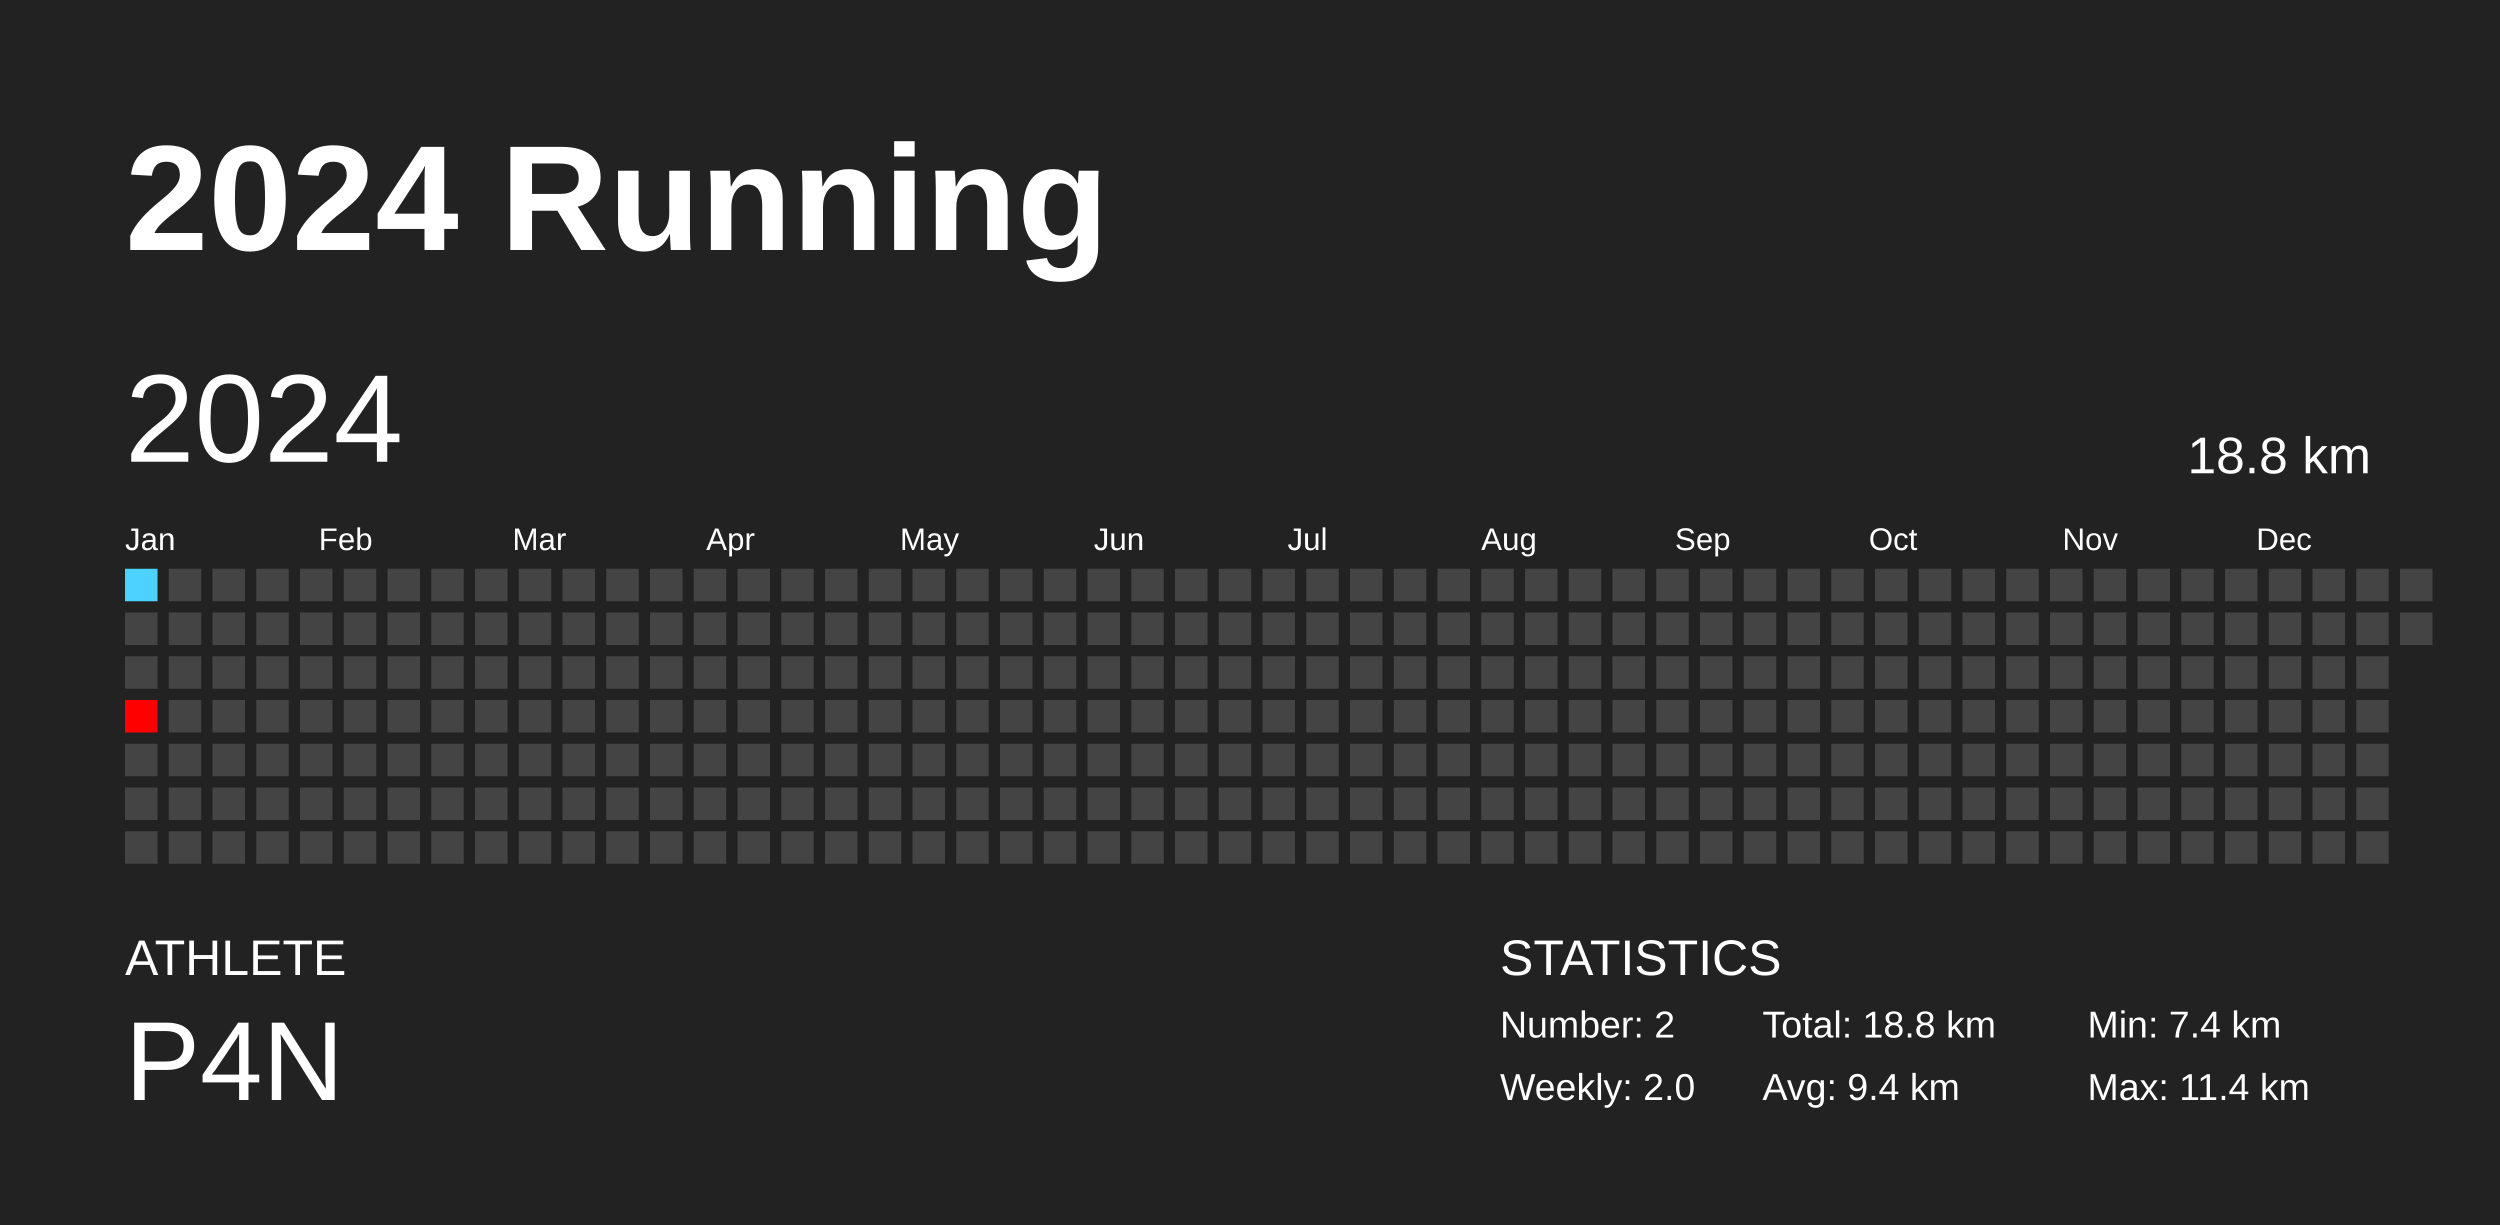
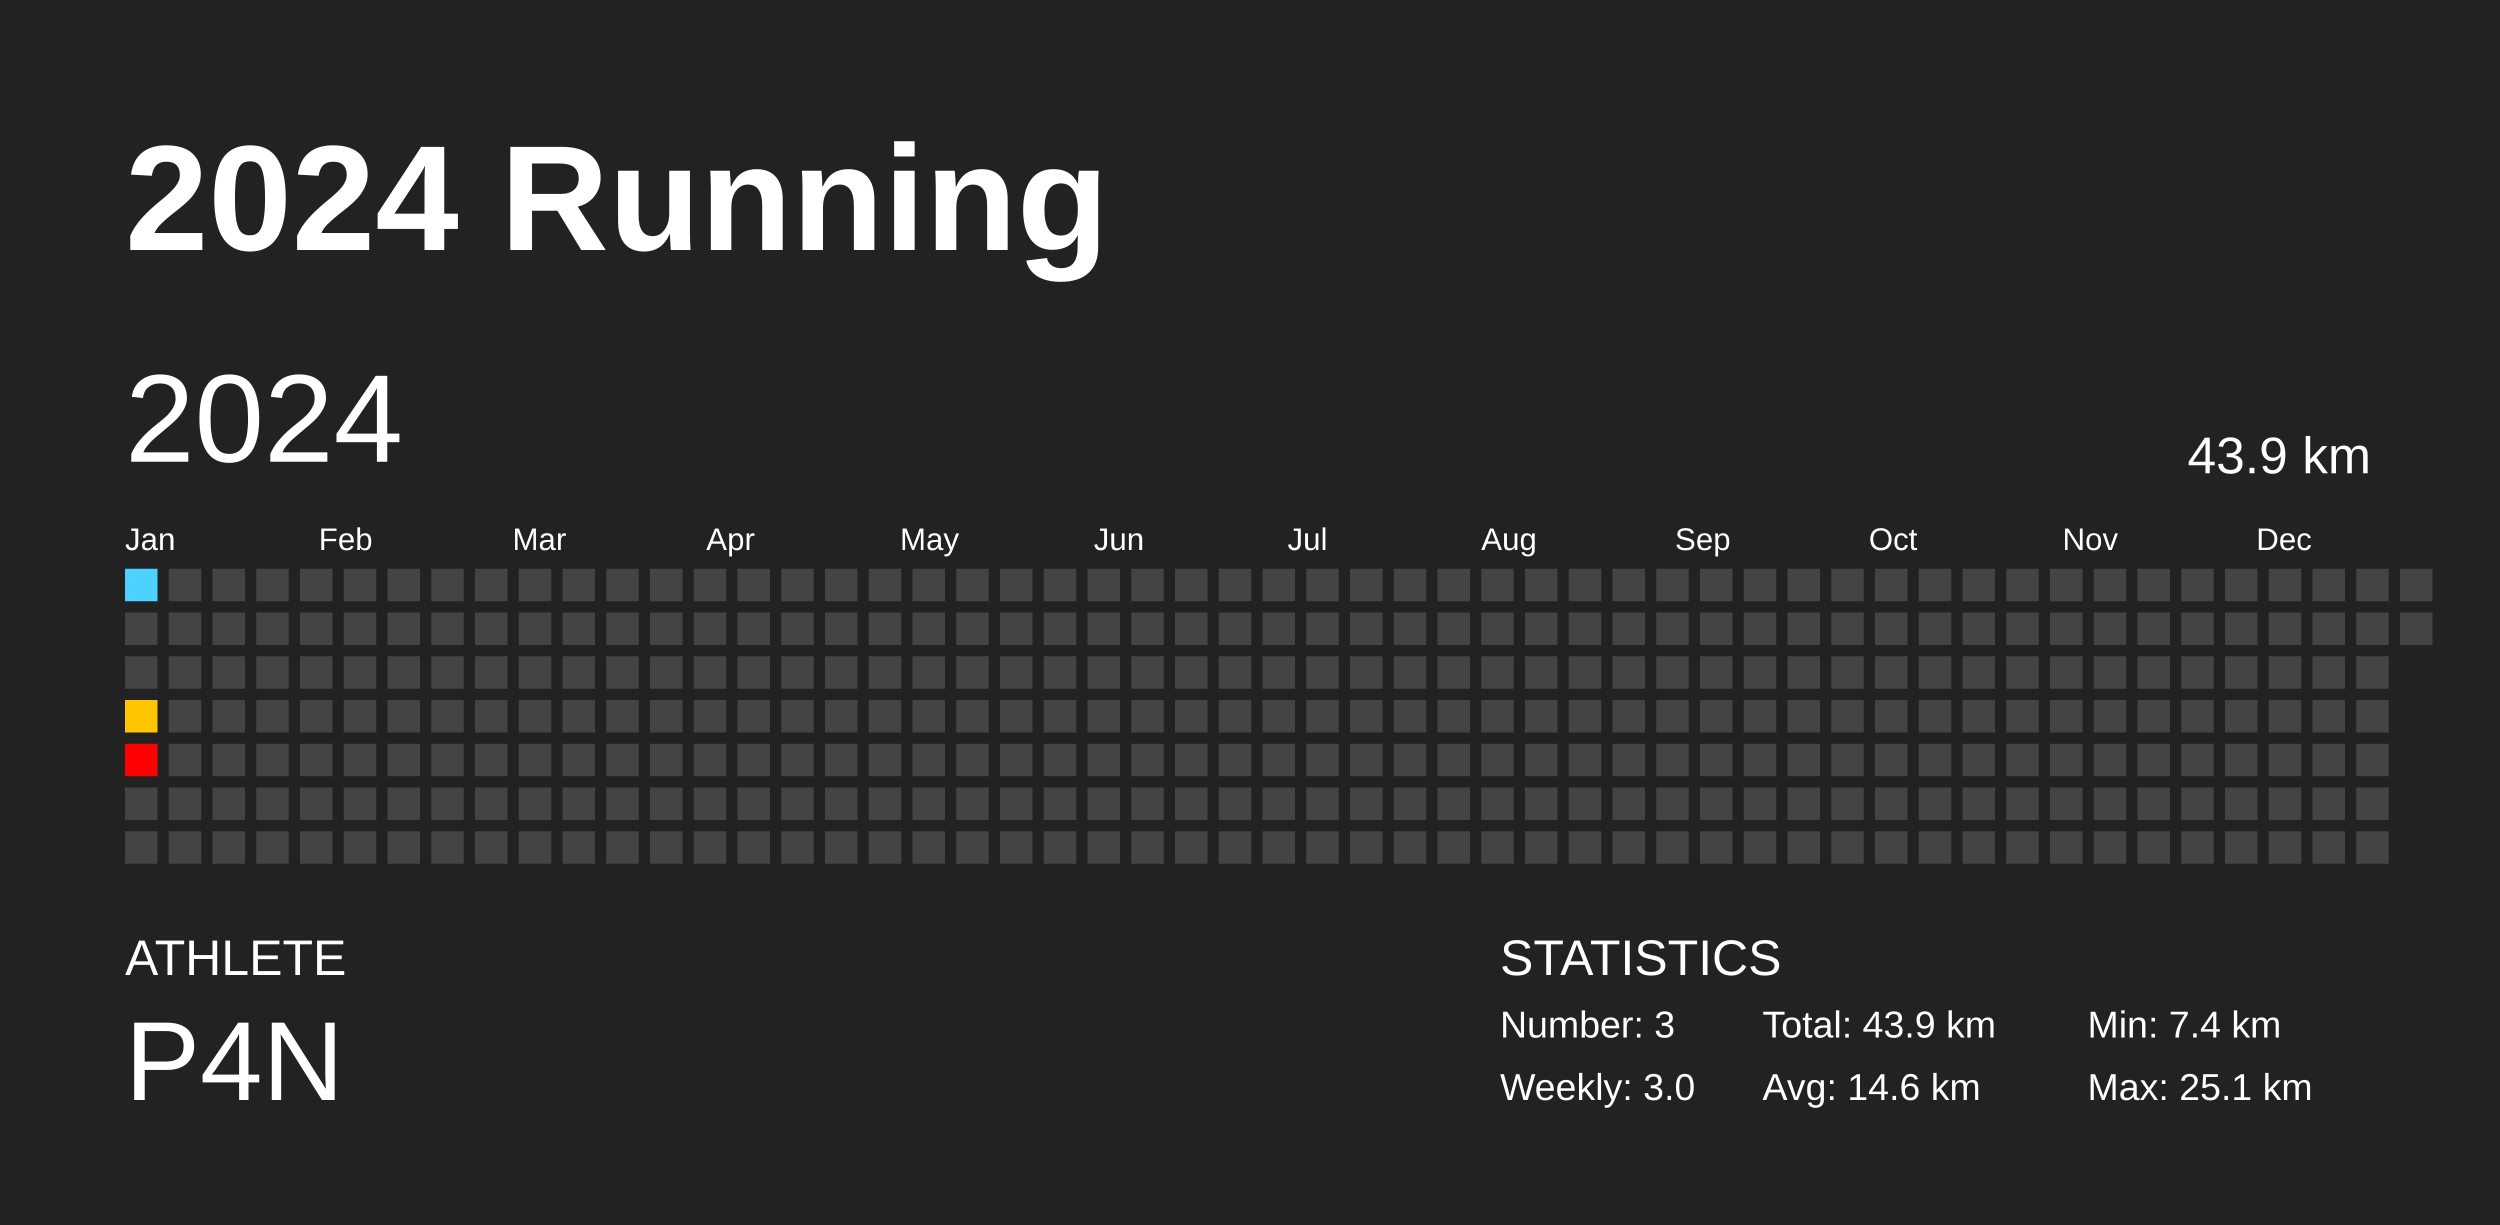
<svg xmlns="http://www.w3.org/2000/svg" baseProfile="full" height="98mm" version="1.1" viewBox="0,0,200,98" width="200mm">
  <defs />
  <rect fill="#222222" height="98" width="200" x="0" y="0" />
  <text fill="#FFFFFF" style="font-size:12px; font-family:Arial; font-weight:bold;" x="10" y="20">2024 Running</text>
  <text fill="#FFFFFF" style="font-size:4px; font-family:Arial" x="10" y="78">ATHLETE</text>
  <text fill="#FFFFFF" style="font-size:9px; font-family:Arial" x="10" y="88">P4N</text>
  <text fill="#FFFFFF" style="font-size:4px; font-family:Arial" x="120" y="78">STATISTICS</text>
-   <text fill="#FFFFFF" style="font-size:3px; font-family:Arial" x="120" y="83">Number: 2</text>
-   <text fill="#FFFFFF" style="font-size:3px; font-family:Arial" x="120" y="88">Weekly: 2.0</text>
-   <text fill="#FFFFFF" style="font-size:3px; font-family:Arial" x="141" y="83">Total: 18.8 km</text>
-   <text fill="#FFFFFF" style="font-size:3px; font-family:Arial" x="141" y="88">Avg: 9.4 km</text>
+   <text fill="#FFFFFF" style="font-size:3px; font-family:Arial" x="120" y="83">Number: 3</text>
+   <text fill="#FFFFFF" style="font-size:3px; font-family:Arial" x="120" y="88">Weekly: 3.0</text>
+   <text fill="#FFFFFF" style="font-size:3px; font-family:Arial" x="141" y="83">Total: 43.9 km</text>
+   <text fill="#FFFFFF" style="font-size:3px; font-family:Arial" x="141" y="88">Avg: 14.6 km</text>
  <text fill="#FFFFFF" style="font-size:3px; font-family:Arial" x="167" y="83">Min: 7.4 km</text>
-   <text fill="#FFFFFF" style="font-size:3px; font-family:Arial" x="167" y="88">Max: 11.4 km</text>
+   <text fill="#FFFFFF" style="font-size:3px; font-family:Arial" x="167" y="88">Max: 25.1 km</text>
  <text dominant-baseline="hanging" fill="#FFFFFF" style="font-size:10.0px; font-family:Arial;" x="10" y="30">2024</text>
-   <text dominant-baseline="hanging" fill="#FFFFFF" style="font-size:4.125px; font-family:Arial;" x="175" y="35">18.8 km</text>
+   <text dominant-baseline="hanging" fill="#FFFFFF" style="font-size:4.125px; font-family:Arial;" x="175" y="35">43.9 km</text>
  <text fill="#FFFFFF" style="font-size:2.5px; font-family:Arial" x="10.0" y="44">Jan</text>
  <text fill="#FFFFFF" style="font-size:2.5px; font-family:Arial" x="25.5" y="44">Feb</text>
  <text fill="#FFFFFF" style="font-size:2.5px; font-family:Arial" x="41.0" y="44">Mar</text>
  <text fill="#FFFFFF" style="font-size:2.5px; font-family:Arial" x="56.5" y="44">Apr</text>
  <text fill="#FFFFFF" style="font-size:2.5px; font-family:Arial" x="72.0" y="44">May</text>
  <text fill="#FFFFFF" style="font-size:2.5px; font-family:Arial" x="87.5" y="44">Jun</text>
  <text fill="#FFFFFF" style="font-size:2.5px; font-family:Arial" x="103.0" y="44">Jul</text>
  <text fill="#FFFFFF" style="font-size:2.5px; font-family:Arial" x="118.5" y="44">Aug</text>
  <text fill="#FFFFFF" style="font-size:2.5px; font-family:Arial" x="134.0" y="44">Sep</text>
  <text fill="#FFFFFF" style="font-size:2.5px; font-family:Arial" x="149.5" y="44">Oct</text>
  <text fill="#FFFFFF" style="font-size:2.5px; font-family:Arial" x="165.0" y="44">Nov</text>
  <text fill="#FFFFFF" style="font-size:2.5px; font-family:Arial" x="180.5" y="44">Dec</text>
  <rect fill="#4dd2ff" height="2.6" width="2.6" x="10.0" y="45.5" />
  <rect fill="#444444" height="2.6" width="2.6" x="10.0" y="49.0" />
  <rect fill="#444444" height="2.6" width="2.6" x="10.0" y="52.5" />
-   <rect fill="#ff0000" height="2.6" width="2.6" x="10.0" y="56.0" />
-   <rect fill="#444444" height="2.6" width="2.6" x="10.0" y="59.5" />
+   <rect fill="#ffc500" height="2.6" width="2.6" x="10.0" y="56.0" />
+   <rect fill="red" height="2.6" width="2.6" x="10.0" y="59.5" />
  <rect fill="#444444" height="2.6" width="2.6" x="10.0" y="63.0" />
  <rect fill="#444444" height="2.6" width="2.6" x="10.0" y="66.5" />
  <rect fill="#444444" height="2.6" width="2.6" x="13.5" y="45.5" />
  <rect fill="#444444" height="2.6" width="2.6" x="13.5" y="49.0" />
  <rect fill="#444444" height="2.6" width="2.6" x="13.5" y="52.5" />
  <rect fill="#444444" height="2.6" width="2.6" x="13.5" y="56.0" />
  <rect fill="#444444" height="2.6" width="2.6" x="13.5" y="59.5" />
  <rect fill="#444444" height="2.6" width="2.6" x="13.5" y="63.0" />
  <rect fill="#444444" height="2.6" width="2.6" x="13.5" y="66.5" />
  <rect fill="#444444" height="2.6" width="2.6" x="17.0" y="45.5" />
  <rect fill="#444444" height="2.6" width="2.6" x="17.0" y="49.0" />
  <rect fill="#444444" height="2.6" width="2.6" x="17.0" y="52.5" />
  <rect fill="#444444" height="2.6" width="2.6" x="17.0" y="56.0" />
  <rect fill="#444444" height="2.6" width="2.6" x="17.0" y="59.5" />
  <rect fill="#444444" height="2.6" width="2.6" x="17.0" y="63.0" />
  <rect fill="#444444" height="2.6" width="2.6" x="17.0" y="66.5" />
  <rect fill="#444444" height="2.6" width="2.6" x="20.5" y="45.5" />
  <rect fill="#444444" height="2.6" width="2.6" x="20.5" y="49.0" />
  <rect fill="#444444" height="2.6" width="2.6" x="20.5" y="52.5" />
  <rect fill="#444444" height="2.6" width="2.6" x="20.5" y="56.0" />
  <rect fill="#444444" height="2.6" width="2.6" x="20.5" y="59.5" />
  <rect fill="#444444" height="2.6" width="2.6" x="20.5" y="63.0" />
  <rect fill="#444444" height="2.6" width="2.6" x="20.5" y="66.5" />
  <rect fill="#444444" height="2.6" width="2.6" x="24.0" y="45.5" />
  <rect fill="#444444" height="2.6" width="2.6" x="24.0" y="49.0" />
  <rect fill="#444444" height="2.6" width="2.6" x="24.0" y="52.5" />
  <rect fill="#444444" height="2.6" width="2.6" x="24.0" y="56.0" />
  <rect fill="#444444" height="2.6" width="2.6" x="24.0" y="59.5" />
  <rect fill="#444444" height="2.6" width="2.6" x="24.0" y="63.0" />
  <rect fill="#444444" height="2.6" width="2.6" x="24.0" y="66.5" />
  <rect fill="#444444" height="2.6" width="2.6" x="27.5" y="45.5" />
  <rect fill="#444444" height="2.6" width="2.6" x="27.5" y="49.0" />
  <rect fill="#444444" height="2.6" width="2.6" x="27.5" y="52.5" />
  <rect fill="#444444" height="2.6" width="2.6" x="27.5" y="56.0" />
  <rect fill="#444444" height="2.6" width="2.6" x="27.5" y="59.5" />
  <rect fill="#444444" height="2.6" width="2.6" x="27.5" y="63.0" />
  <rect fill="#444444" height="2.6" width="2.6" x="27.5" y="66.5" />
  <rect fill="#444444" height="2.6" width="2.6" x="31.0" y="45.5" />
  <rect fill="#444444" height="2.6" width="2.6" x="31.0" y="49.0" />
  <rect fill="#444444" height="2.6" width="2.6" x="31.0" y="52.5" />
  <rect fill="#444444" height="2.6" width="2.6" x="31.0" y="56.0" />
  <rect fill="#444444" height="2.6" width="2.6" x="31.0" y="59.5" />
  <rect fill="#444444" height="2.6" width="2.6" x="31.0" y="63.0" />
  <rect fill="#444444" height="2.6" width="2.6" x="31.0" y="66.5" />
  <rect fill="#444444" height="2.6" width="2.6" x="34.5" y="45.5" />
  <rect fill="#444444" height="2.6" width="2.6" x="34.5" y="49.0" />
  <rect fill="#444444" height="2.6" width="2.6" x="34.5" y="52.5" />
  <rect fill="#444444" height="2.6" width="2.6" x="34.5" y="56.0" />
  <rect fill="#444444" height="2.6" width="2.6" x="34.5" y="59.5" />
  <rect fill="#444444" height="2.6" width="2.6" x="34.5" y="63.0" />
  <rect fill="#444444" height="2.6" width="2.6" x="34.5" y="66.5" />
  <rect fill="#444444" height="2.6" width="2.6" x="38.0" y="45.5" />
  <rect fill="#444444" height="2.6" width="2.6" x="38.0" y="49.0" />
  <rect fill="#444444" height="2.6" width="2.6" x="38.0" y="52.5" />
  <rect fill="#444444" height="2.6" width="2.6" x="38.0" y="56.0" />
  <rect fill="#444444" height="2.6" width="2.6" x="38.0" y="59.5" />
  <rect fill="#444444" height="2.6" width="2.6" x="38.0" y="63.0" />
  <rect fill="#444444" height="2.6" width="2.6" x="38.0" y="66.5" />
  <rect fill="#444444" height="2.6" width="2.6" x="41.5" y="45.5" />
  <rect fill="#444444" height="2.6" width="2.6" x="41.5" y="49.0" />
  <rect fill="#444444" height="2.6" width="2.6" x="41.5" y="52.5" />
  <rect fill="#444444" height="2.6" width="2.6" x="41.5" y="56.0" />
  <rect fill="#444444" height="2.6" width="2.6" x="41.5" y="59.5" />
  <rect fill="#444444" height="2.6" width="2.6" x="41.5" y="63.0" />
  <rect fill="#444444" height="2.6" width="2.6" x="41.5" y="66.5" />
  <rect fill="#444444" height="2.6" width="2.6" x="45.0" y="45.5" />
  <rect fill="#444444" height="2.6" width="2.6" x="45.0" y="49.0" />
  <rect fill="#444444" height="2.6" width="2.6" x="45.0" y="52.5" />
  <rect fill="#444444" height="2.6" width="2.6" x="45.0" y="56.0" />
  <rect fill="#444444" height="2.6" width="2.6" x="45.0" y="59.5" />
  <rect fill="#444444" height="2.6" width="2.6" x="45.0" y="63.0" />
  <rect fill="#444444" height="2.6" width="2.6" x="45.0" y="66.5" />
  <rect fill="#444444" height="2.6" width="2.6" x="48.5" y="45.5" />
  <rect fill="#444444" height="2.6" width="2.6" x="48.5" y="49.0" />
  <rect fill="#444444" height="2.6" width="2.6" x="48.5" y="52.5" />
  <rect fill="#444444" height="2.6" width="2.6" x="48.5" y="56.0" />
  <rect fill="#444444" height="2.6" width="2.6" x="48.5" y="59.5" />
  <rect fill="#444444" height="2.6" width="2.6" x="48.5" y="63.0" />
  <rect fill="#444444" height="2.6" width="2.6" x="48.5" y="66.5" />
  <rect fill="#444444" height="2.6" width="2.6" x="52.0" y="45.5" />
  <rect fill="#444444" height="2.6" width="2.6" x="52.0" y="49.0" />
  <rect fill="#444444" height="2.6" width="2.6" x="52.0" y="52.5" />
  <rect fill="#444444" height="2.6" width="2.6" x="52.0" y="56.0" />
  <rect fill="#444444" height="2.6" width="2.6" x="52.0" y="59.5" />
  <rect fill="#444444" height="2.6" width="2.6" x="52.0" y="63.0" />
  <rect fill="#444444" height="2.6" width="2.6" x="52.0" y="66.5" />
  <rect fill="#444444" height="2.6" width="2.6" x="55.5" y="45.5" />
  <rect fill="#444444" height="2.6" width="2.6" x="55.5" y="49.0" />
  <rect fill="#444444" height="2.6" width="2.6" x="55.5" y="52.5" />
  <rect fill="#444444" height="2.6" width="2.6" x="55.5" y="56.0" />
  <rect fill="#444444" height="2.6" width="2.6" x="55.5" y="59.5" />
  <rect fill="#444444" height="2.6" width="2.6" x="55.5" y="63.0" />
  <rect fill="#444444" height="2.6" width="2.6" x="55.5" y="66.5" />
  <rect fill="#444444" height="2.6" width="2.6" x="59.0" y="45.5" />
  <rect fill="#444444" height="2.6" width="2.6" x="59.0" y="49.0" />
  <rect fill="#444444" height="2.6" width="2.6" x="59.0" y="52.5" />
  <rect fill="#444444" height="2.6" width="2.6" x="59.0" y="56.0" />
  <rect fill="#444444" height="2.6" width="2.6" x="59.0" y="59.5" />
  <rect fill="#444444" height="2.6" width="2.6" x="59.0" y="63.0" />
  <rect fill="#444444" height="2.6" width="2.6" x="59.0" y="66.5" />
  <rect fill="#444444" height="2.6" width="2.6" x="62.5" y="45.5" />
  <rect fill="#444444" height="2.6" width="2.6" x="62.5" y="49.0" />
  <rect fill="#444444" height="2.6" width="2.6" x="62.5" y="52.5" />
  <rect fill="#444444" height="2.6" width="2.6" x="62.5" y="56.0" />
  <rect fill="#444444" height="2.6" width="2.6" x="62.5" y="59.5" />
  <rect fill="#444444" height="2.6" width="2.6" x="62.5" y="63.0" />
  <rect fill="#444444" height="2.6" width="2.6" x="62.5" y="66.5" />
  <rect fill="#444444" height="2.6" width="2.6" x="66.0" y="45.5" />
  <rect fill="#444444" height="2.6" width="2.6" x="66.0" y="49.0" />
  <rect fill="#444444" height="2.6" width="2.6" x="66.0" y="52.5" />
  <rect fill="#444444" height="2.6" width="2.6" x="66.0" y="56.0" />
  <rect fill="#444444" height="2.6" width="2.6" x="66.0" y="59.5" />
  <rect fill="#444444" height="2.6" width="2.6" x="66.0" y="63.0" />
  <rect fill="#444444" height="2.6" width="2.6" x="66.0" y="66.5" />
  <rect fill="#444444" height="2.6" width="2.6" x="69.5" y="45.5" />
  <rect fill="#444444" height="2.6" width="2.6" x="69.5" y="49.0" />
  <rect fill="#444444" height="2.6" width="2.6" x="69.5" y="52.5" />
  <rect fill="#444444" height="2.6" width="2.6" x="69.5" y="56.0" />
  <rect fill="#444444" height="2.6" width="2.6" x="69.5" y="59.5" />
  <rect fill="#444444" height="2.6" width="2.6" x="69.5" y="63.0" />
  <rect fill="#444444" height="2.6" width="2.6" x="69.5" y="66.5" />
  <rect fill="#444444" height="2.6" width="2.6" x="73.0" y="45.5" />
  <rect fill="#444444" height="2.6" width="2.6" x="73.0" y="49.0" />
  <rect fill="#444444" height="2.6" width="2.6" x="73.0" y="52.5" />
  <rect fill="#444444" height="2.6" width="2.6" x="73.0" y="56.0" />
  <rect fill="#444444" height="2.6" width="2.6" x="73.0" y="59.5" />
  <rect fill="#444444" height="2.6" width="2.6" x="73.0" y="63.0" />
  <rect fill="#444444" height="2.6" width="2.6" x="73.0" y="66.5" />
  <rect fill="#444444" height="2.6" width="2.6" x="76.5" y="45.5" />
  <rect fill="#444444" height="2.6" width="2.6" x="76.5" y="49.0" />
  <rect fill="#444444" height="2.6" width="2.6" x="76.5" y="52.5" />
  <rect fill="#444444" height="2.6" width="2.6" x="76.5" y="56.0" />
  <rect fill="#444444" height="2.6" width="2.6" x="76.5" y="59.5" />
  <rect fill="#444444" height="2.6" width="2.6" x="76.5" y="63.0" />
  <rect fill="#444444" height="2.6" width="2.6" x="76.5" y="66.5" />
  <rect fill="#444444" height="2.6" width="2.6" x="80.0" y="45.5" />
  <rect fill="#444444" height="2.6" width="2.6" x="80.0" y="49.0" />
  <rect fill="#444444" height="2.6" width="2.6" x="80.0" y="52.5" />
  <rect fill="#444444" height="2.6" width="2.6" x="80.0" y="56.0" />
  <rect fill="#444444" height="2.6" width="2.6" x="80.0" y="59.5" />
  <rect fill="#444444" height="2.6" width="2.6" x="80.0" y="63.0" />
  <rect fill="#444444" height="2.6" width="2.6" x="80.0" y="66.5" />
  <rect fill="#444444" height="2.6" width="2.6" x="83.5" y="45.5" />
  <rect fill="#444444" height="2.6" width="2.6" x="83.5" y="49.0" />
  <rect fill="#444444" height="2.6" width="2.6" x="83.5" y="52.5" />
  <rect fill="#444444" height="2.6" width="2.6" x="83.5" y="56.0" />
  <rect fill="#444444" height="2.6" width="2.6" x="83.5" y="59.5" />
  <rect fill="#444444" height="2.6" width="2.6" x="83.5" y="63.0" />
  <rect fill="#444444" height="2.6" width="2.6" x="83.5" y="66.5" />
  <rect fill="#444444" height="2.6" width="2.6" x="87.0" y="45.5" />
  <rect fill="#444444" height="2.6" width="2.6" x="87.0" y="49.0" />
  <rect fill="#444444" height="2.6" width="2.6" x="87.0" y="52.5" />
  <rect fill="#444444" height="2.6" width="2.6" x="87.0" y="56.0" />
  <rect fill="#444444" height="2.6" width="2.6" x="87.0" y="59.5" />
  <rect fill="#444444" height="2.6" width="2.6" x="87.0" y="63.0" />
  <rect fill="#444444" height="2.6" width="2.6" x="87.0" y="66.5" />
  <rect fill="#444444" height="2.6" width="2.6" x="90.5" y="45.5" />
  <rect fill="#444444" height="2.6" width="2.6" x="90.5" y="49.0" />
  <rect fill="#444444" height="2.6" width="2.6" x="90.5" y="52.5" />
  <rect fill="#444444" height="2.6" width="2.6" x="90.5" y="56.0" />
  <rect fill="#444444" height="2.6" width="2.6" x="90.5" y="59.5" />
  <rect fill="#444444" height="2.6" width="2.6" x="90.5" y="63.0" />
  <rect fill="#444444" height="2.6" width="2.6" x="90.5" y="66.5" />
  <rect fill="#444444" height="2.6" width="2.6" x="94.0" y="45.5" />
  <rect fill="#444444" height="2.6" width="2.6" x="94.0" y="49.0" />
  <rect fill="#444444" height="2.6" width="2.6" x="94.0" y="52.5" />
  <rect fill="#444444" height="2.6" width="2.6" x="94.0" y="56.0" />
  <rect fill="#444444" height="2.6" width="2.6" x="94.0" y="59.5" />
  <rect fill="#444444" height="2.6" width="2.6" x="94.0" y="63.0" />
  <rect fill="#444444" height="2.6" width="2.6" x="94.0" y="66.5" />
  <rect fill="#444444" height="2.6" width="2.6" x="97.5" y="45.5" />
  <rect fill="#444444" height="2.6" width="2.6" x="97.5" y="49.0" />
  <rect fill="#444444" height="2.6" width="2.6" x="97.5" y="52.5" />
  <rect fill="#444444" height="2.6" width="2.6" x="97.5" y="56.0" />
  <rect fill="#444444" height="2.6" width="2.6" x="97.5" y="59.5" />
  <rect fill="#444444" height="2.6" width="2.6" x="97.5" y="63.0" />
  <rect fill="#444444" height="2.6" width="2.6" x="97.5" y="66.5" />
  <rect fill="#444444" height="2.6" width="2.6" x="101.0" y="45.5" />
  <rect fill="#444444" height="2.6" width="2.6" x="101.0" y="49.0" />
  <rect fill="#444444" height="2.6" width="2.6" x="101.0" y="52.5" />
  <rect fill="#444444" height="2.6" width="2.6" x="101.0" y="56.0" />
  <rect fill="#444444" height="2.6" width="2.6" x="101.0" y="59.5" />
  <rect fill="#444444" height="2.6" width="2.6" x="101.0" y="63.0" />
  <rect fill="#444444" height="2.6" width="2.6" x="101.0" y="66.5" />
  <rect fill="#444444" height="2.6" width="2.6" x="104.5" y="45.5" />
  <rect fill="#444444" height="2.6" width="2.6" x="104.5" y="49.0" />
  <rect fill="#444444" height="2.6" width="2.6" x="104.5" y="52.5" />
  <rect fill="#444444" height="2.6" width="2.6" x="104.5" y="56.0" />
  <rect fill="#444444" height="2.6" width="2.6" x="104.5" y="59.5" />
  <rect fill="#444444" height="2.6" width="2.6" x="104.5" y="63.0" />
  <rect fill="#444444" height="2.6" width="2.6" x="104.5" y="66.5" />
  <rect fill="#444444" height="2.6" width="2.6" x="108.0" y="45.5" />
  <rect fill="#444444" height="2.6" width="2.6" x="108.0" y="49.0" />
  <rect fill="#444444" height="2.6" width="2.6" x="108.0" y="52.5" />
  <rect fill="#444444" height="2.6" width="2.6" x="108.0" y="56.0" />
  <rect fill="#444444" height="2.6" width="2.6" x="108.0" y="59.5" />
  <rect fill="#444444" height="2.6" width="2.6" x="108.0" y="63.0" />
  <rect fill="#444444" height="2.6" width="2.6" x="108.0" y="66.5" />
  <rect fill="#444444" height="2.6" width="2.6" x="111.5" y="45.5" />
  <rect fill="#444444" height="2.6" width="2.6" x="111.5" y="49.0" />
  <rect fill="#444444" height="2.6" width="2.6" x="111.5" y="52.5" />
  <rect fill="#444444" height="2.6" width="2.6" x="111.5" y="56.0" />
  <rect fill="#444444" height="2.6" width="2.6" x="111.5" y="59.5" />
  <rect fill="#444444" height="2.6" width="2.6" x="111.5" y="63.0" />
  <rect fill="#444444" height="2.6" width="2.6" x="111.5" y="66.5" />
  <rect fill="#444444" height="2.6" width="2.6" x="115.0" y="45.5" />
  <rect fill="#444444" height="2.6" width="2.6" x="115.0" y="49.0" />
  <rect fill="#444444" height="2.6" width="2.6" x="115.0" y="52.5" />
  <rect fill="#444444" height="2.6" width="2.6" x="115.0" y="56.0" />
  <rect fill="#444444" height="2.6" width="2.6" x="115.0" y="59.5" />
  <rect fill="#444444" height="2.6" width="2.6" x="115.0" y="63.0" />
  <rect fill="#444444" height="2.6" width="2.6" x="115.0" y="66.5" />
  <rect fill="#444444" height="2.6" width="2.6" x="118.5" y="45.5" />
  <rect fill="#444444" height="2.6" width="2.6" x="118.5" y="49.0" />
  <rect fill="#444444" height="2.6" width="2.6" x="118.5" y="52.5" />
  <rect fill="#444444" height="2.6" width="2.6" x="118.5" y="56.0" />
  <rect fill="#444444" height="2.6" width="2.6" x="118.5" y="59.5" />
  <rect fill="#444444" height="2.6" width="2.6" x="118.5" y="63.0" />
  <rect fill="#444444" height="2.6" width="2.6" x="118.5" y="66.5" />
  <rect fill="#444444" height="2.6" width="2.6" x="122.0" y="45.5" />
  <rect fill="#444444" height="2.6" width="2.6" x="122.0" y="49.0" />
  <rect fill="#444444" height="2.6" width="2.6" x="122.0" y="52.5" />
  <rect fill="#444444" height="2.6" width="2.6" x="122.0" y="56.0" />
  <rect fill="#444444" height="2.6" width="2.6" x="122.0" y="59.5" />
  <rect fill="#444444" height="2.6" width="2.6" x="122.0" y="63.0" />
  <rect fill="#444444" height="2.6" width="2.6" x="122.0" y="66.5" />
  <rect fill="#444444" height="2.6" width="2.6" x="125.5" y="45.5" />
  <rect fill="#444444" height="2.6" width="2.6" x="125.5" y="49.0" />
  <rect fill="#444444" height="2.6" width="2.6" x="125.5" y="52.5" />
  <rect fill="#444444" height="2.6" width="2.6" x="125.5" y="56.0" />
  <rect fill="#444444" height="2.6" width="2.6" x="125.5" y="59.5" />
  <rect fill="#444444" height="2.6" width="2.6" x="125.5" y="63.0" />
  <rect fill="#444444" height="2.6" width="2.6" x="125.5" y="66.5" />
  <rect fill="#444444" height="2.6" width="2.6" x="129.0" y="45.5" />
  <rect fill="#444444" height="2.6" width="2.6" x="129.0" y="49.0" />
  <rect fill="#444444" height="2.6" width="2.6" x="129.0" y="52.5" />
  <rect fill="#444444" height="2.6" width="2.6" x="129.0" y="56.0" />
  <rect fill="#444444" height="2.6" width="2.6" x="129.0" y="59.5" />
  <rect fill="#444444" height="2.6" width="2.6" x="129.0" y="63.0" />
  <rect fill="#444444" height="2.6" width="2.6" x="129.0" y="66.5" />
  <rect fill="#444444" height="2.6" width="2.6" x="132.5" y="45.5" />
  <rect fill="#444444" height="2.6" width="2.6" x="132.5" y="49.0" />
  <rect fill="#444444" height="2.6" width="2.6" x="132.5" y="52.5" />
  <rect fill="#444444" height="2.6" width="2.6" x="132.5" y="56.0" />
  <rect fill="#444444" height="2.6" width="2.6" x="132.5" y="59.5" />
  <rect fill="#444444" height="2.6" width="2.6" x="132.5" y="63.0" />
  <rect fill="#444444" height="2.6" width="2.6" x="132.5" y="66.5" />
  <rect fill="#444444" height="2.6" width="2.6" x="136.0" y="45.5" />
  <rect fill="#444444" height="2.6" width="2.6" x="136.0" y="49.0" />
  <rect fill="#444444" height="2.6" width="2.6" x="136.0" y="52.5" />
  <rect fill="#444444" height="2.6" width="2.6" x="136.0" y="56.0" />
  <rect fill="#444444" height="2.6" width="2.6" x="136.0" y="59.5" />
  <rect fill="#444444" height="2.6" width="2.6" x="136.0" y="63.0" />
  <rect fill="#444444" height="2.6" width="2.6" x="136.0" y="66.5" />
  <rect fill="#444444" height="2.6" width="2.6" x="139.5" y="45.5" />
  <rect fill="#444444" height="2.6" width="2.6" x="139.5" y="49.0" />
  <rect fill="#444444" height="2.6" width="2.6" x="139.5" y="52.5" />
  <rect fill="#444444" height="2.6" width="2.6" x="139.5" y="56.0" />
  <rect fill="#444444" height="2.6" width="2.6" x="139.5" y="59.5" />
  <rect fill="#444444" height="2.6" width="2.6" x="139.5" y="63.0" />
  <rect fill="#444444" height="2.6" width="2.6" x="139.5" y="66.5" />
  <rect fill="#444444" height="2.6" width="2.6" x="143.0" y="45.5" />
  <rect fill="#444444" height="2.6" width="2.6" x="143.0" y="49.0" />
  <rect fill="#444444" height="2.6" width="2.6" x="143.0" y="52.5" />
  <rect fill="#444444" height="2.6" width="2.6" x="143.0" y="56.0" />
  <rect fill="#444444" height="2.6" width="2.6" x="143.0" y="59.5" />
  <rect fill="#444444" height="2.6" width="2.6" x="143.0" y="63.0" />
  <rect fill="#444444" height="2.6" width="2.6" x="143.0" y="66.5" />
  <rect fill="#444444" height="2.6" width="2.6" x="146.5" y="45.5" />
  <rect fill="#444444" height="2.6" width="2.6" x="146.5" y="49.0" />
  <rect fill="#444444" height="2.6" width="2.6" x="146.5" y="52.5" />
  <rect fill="#444444" height="2.6" width="2.6" x="146.5" y="56.0" />
  <rect fill="#444444" height="2.6" width="2.6" x="146.5" y="59.5" />
  <rect fill="#444444" height="2.6" width="2.6" x="146.5" y="63.0" />
  <rect fill="#444444" height="2.6" width="2.6" x="146.5" y="66.5" />
  <rect fill="#444444" height="2.6" width="2.6" x="150.0" y="45.5" />
  <rect fill="#444444" height="2.6" width="2.6" x="150.0" y="49.0" />
  <rect fill="#444444" height="2.6" width="2.6" x="150.0" y="52.5" />
  <rect fill="#444444" height="2.6" width="2.6" x="150.0" y="56.0" />
  <rect fill="#444444" height="2.6" width="2.6" x="150.0" y="59.5" />
  <rect fill="#444444" height="2.6" width="2.6" x="150.0" y="63.0" />
  <rect fill="#444444" height="2.6" width="2.6" x="150.0" y="66.5" />
  <rect fill="#444444" height="2.6" width="2.6" x="153.5" y="45.5" />
  <rect fill="#444444" height="2.6" width="2.6" x="153.5" y="49.0" />
  <rect fill="#444444" height="2.6" width="2.6" x="153.5" y="52.5" />
  <rect fill="#444444" height="2.6" width="2.6" x="153.5" y="56.0" />
  <rect fill="#444444" height="2.6" width="2.6" x="153.5" y="59.5" />
  <rect fill="#444444" height="2.6" width="2.6" x="153.5" y="63.0" />
  <rect fill="#444444" height="2.6" width="2.6" x="153.5" y="66.5" />
  <rect fill="#444444" height="2.6" width="2.6" x="157.0" y="45.5" />
  <rect fill="#444444" height="2.6" width="2.6" x="157.0" y="49.0" />
  <rect fill="#444444" height="2.6" width="2.6" x="157.0" y="52.5" />
  <rect fill="#444444" height="2.6" width="2.6" x="157.0" y="56.0" />
  <rect fill="#444444" height="2.6" width="2.6" x="157.0" y="59.5" />
  <rect fill="#444444" height="2.6" width="2.6" x="157.0" y="63.0" />
  <rect fill="#444444" height="2.6" width="2.6" x="157.0" y="66.5" />
  <rect fill="#444444" height="2.6" width="2.6" x="160.5" y="45.5" />
  <rect fill="#444444" height="2.6" width="2.6" x="160.5" y="49.0" />
  <rect fill="#444444" height="2.6" width="2.6" x="160.5" y="52.5" />
  <rect fill="#444444" height="2.6" width="2.6" x="160.5" y="56.0" />
  <rect fill="#444444" height="2.6" width="2.6" x="160.5" y="59.5" />
  <rect fill="#444444" height="2.6" width="2.6" x="160.5" y="63.0" />
  <rect fill="#444444" height="2.6" width="2.6" x="160.5" y="66.5" />
  <rect fill="#444444" height="2.6" width="2.6" x="164.0" y="45.5" />
  <rect fill="#444444" height="2.6" width="2.6" x="164.0" y="49.0" />
  <rect fill="#444444" height="2.6" width="2.6" x="164.0" y="52.5" />
  <rect fill="#444444" height="2.6" width="2.6" x="164.0" y="56.0" />
  <rect fill="#444444" height="2.6" width="2.6" x="164.0" y="59.5" />
  <rect fill="#444444" height="2.6" width="2.6" x="164.0" y="63.0" />
  <rect fill="#444444" height="2.6" width="2.6" x="164.0" y="66.5" />
  <rect fill="#444444" height="2.6" width="2.6" x="167.5" y="45.5" />
  <rect fill="#444444" height="2.6" width="2.6" x="167.5" y="49.0" />
  <rect fill="#444444" height="2.6" width="2.6" x="167.5" y="52.5" />
  <rect fill="#444444" height="2.6" width="2.6" x="167.5" y="56.0" />
  <rect fill="#444444" height="2.6" width="2.6" x="167.5" y="59.5" />
  <rect fill="#444444" height="2.6" width="2.6" x="167.5" y="63.0" />
  <rect fill="#444444" height="2.6" width="2.6" x="167.5" y="66.5" />
  <rect fill="#444444" height="2.6" width="2.6" x="171.0" y="45.5" />
  <rect fill="#444444" height="2.6" width="2.6" x="171.0" y="49.0" />
  <rect fill="#444444" height="2.6" width="2.6" x="171.0" y="52.5" />
  <rect fill="#444444" height="2.6" width="2.6" x="171.0" y="56.0" />
  <rect fill="#444444" height="2.6" width="2.6" x="171.0" y="59.5" />
  <rect fill="#444444" height="2.6" width="2.6" x="171.0" y="63.0" />
  <rect fill="#444444" height="2.6" width="2.6" x="171.0" y="66.5" />
  <rect fill="#444444" height="2.6" width="2.6" x="174.5" y="45.5" />
  <rect fill="#444444" height="2.6" width="2.6" x="174.5" y="49.0" />
  <rect fill="#444444" height="2.6" width="2.6" x="174.5" y="52.5" />
  <rect fill="#444444" height="2.6" width="2.6" x="174.5" y="56.0" />
  <rect fill="#444444" height="2.6" width="2.6" x="174.5" y="59.5" />
  <rect fill="#444444" height="2.6" width="2.6" x="174.5" y="63.0" />
  <rect fill="#444444" height="2.6" width="2.6" x="174.5" y="66.5" />
  <rect fill="#444444" height="2.6" width="2.6" x="178.0" y="45.5" />
  <rect fill="#444444" height="2.6" width="2.6" x="178.0" y="49.0" />
  <rect fill="#444444" height="2.6" width="2.6" x="178.0" y="52.5" />
  <rect fill="#444444" height="2.6" width="2.6" x="178.0" y="56.0" />
  <rect fill="#444444" height="2.6" width="2.6" x="178.0" y="59.5" />
  <rect fill="#444444" height="2.6" width="2.6" x="178.0" y="63.0" />
  <rect fill="#444444" height="2.6" width="2.6" x="178.0" y="66.5" />
  <rect fill="#444444" height="2.6" width="2.6" x="181.5" y="45.5" />
  <rect fill="#444444" height="2.6" width="2.6" x="181.5" y="49.0" />
  <rect fill="#444444" height="2.6" width="2.6" x="181.5" y="52.5" />
  <rect fill="#444444" height="2.6" width="2.6" x="181.5" y="56.0" />
  <rect fill="#444444" height="2.6" width="2.6" x="181.5" y="59.5" />
  <rect fill="#444444" height="2.6" width="2.6" x="181.5" y="63.0" />
  <rect fill="#444444" height="2.6" width="2.6" x="181.5" y="66.5" />
  <rect fill="#444444" height="2.6" width="2.6" x="185.0" y="45.5" />
  <rect fill="#444444" height="2.6" width="2.6" x="185.0" y="49.0" />
  <rect fill="#444444" height="2.6" width="2.6" x="185.0" y="52.5" />
  <rect fill="#444444" height="2.6" width="2.6" x="185.0" y="56.0" />
  <rect fill="#444444" height="2.6" width="2.6" x="185.0" y="59.5" />
  <rect fill="#444444" height="2.6" width="2.6" x="185.0" y="63.0" />
  <rect fill="#444444" height="2.6" width="2.6" x="185.0" y="66.5" />
  <rect fill="#444444" height="2.6" width="2.6" x="188.5" y="45.5" />
  <rect fill="#444444" height="2.6" width="2.6" x="188.5" y="49.0" />
  <rect fill="#444444" height="2.6" width="2.6" x="188.5" y="52.5" />
  <rect fill="#444444" height="2.6" width="2.6" x="188.5" y="56.0" />
  <rect fill="#444444" height="2.6" width="2.6" x="188.5" y="59.5" />
  <rect fill="#444444" height="2.6" width="2.6" x="188.5" y="63.0" />
  <rect fill="#444444" height="2.6" width="2.6" x="188.5" y="66.5" />
  <rect fill="#444444" height="2.6" width="2.6" x="192.0" y="45.5" />
  <rect fill="#444444" height="2.6" width="2.6" x="192.0" y="49.0" />
</svg>
